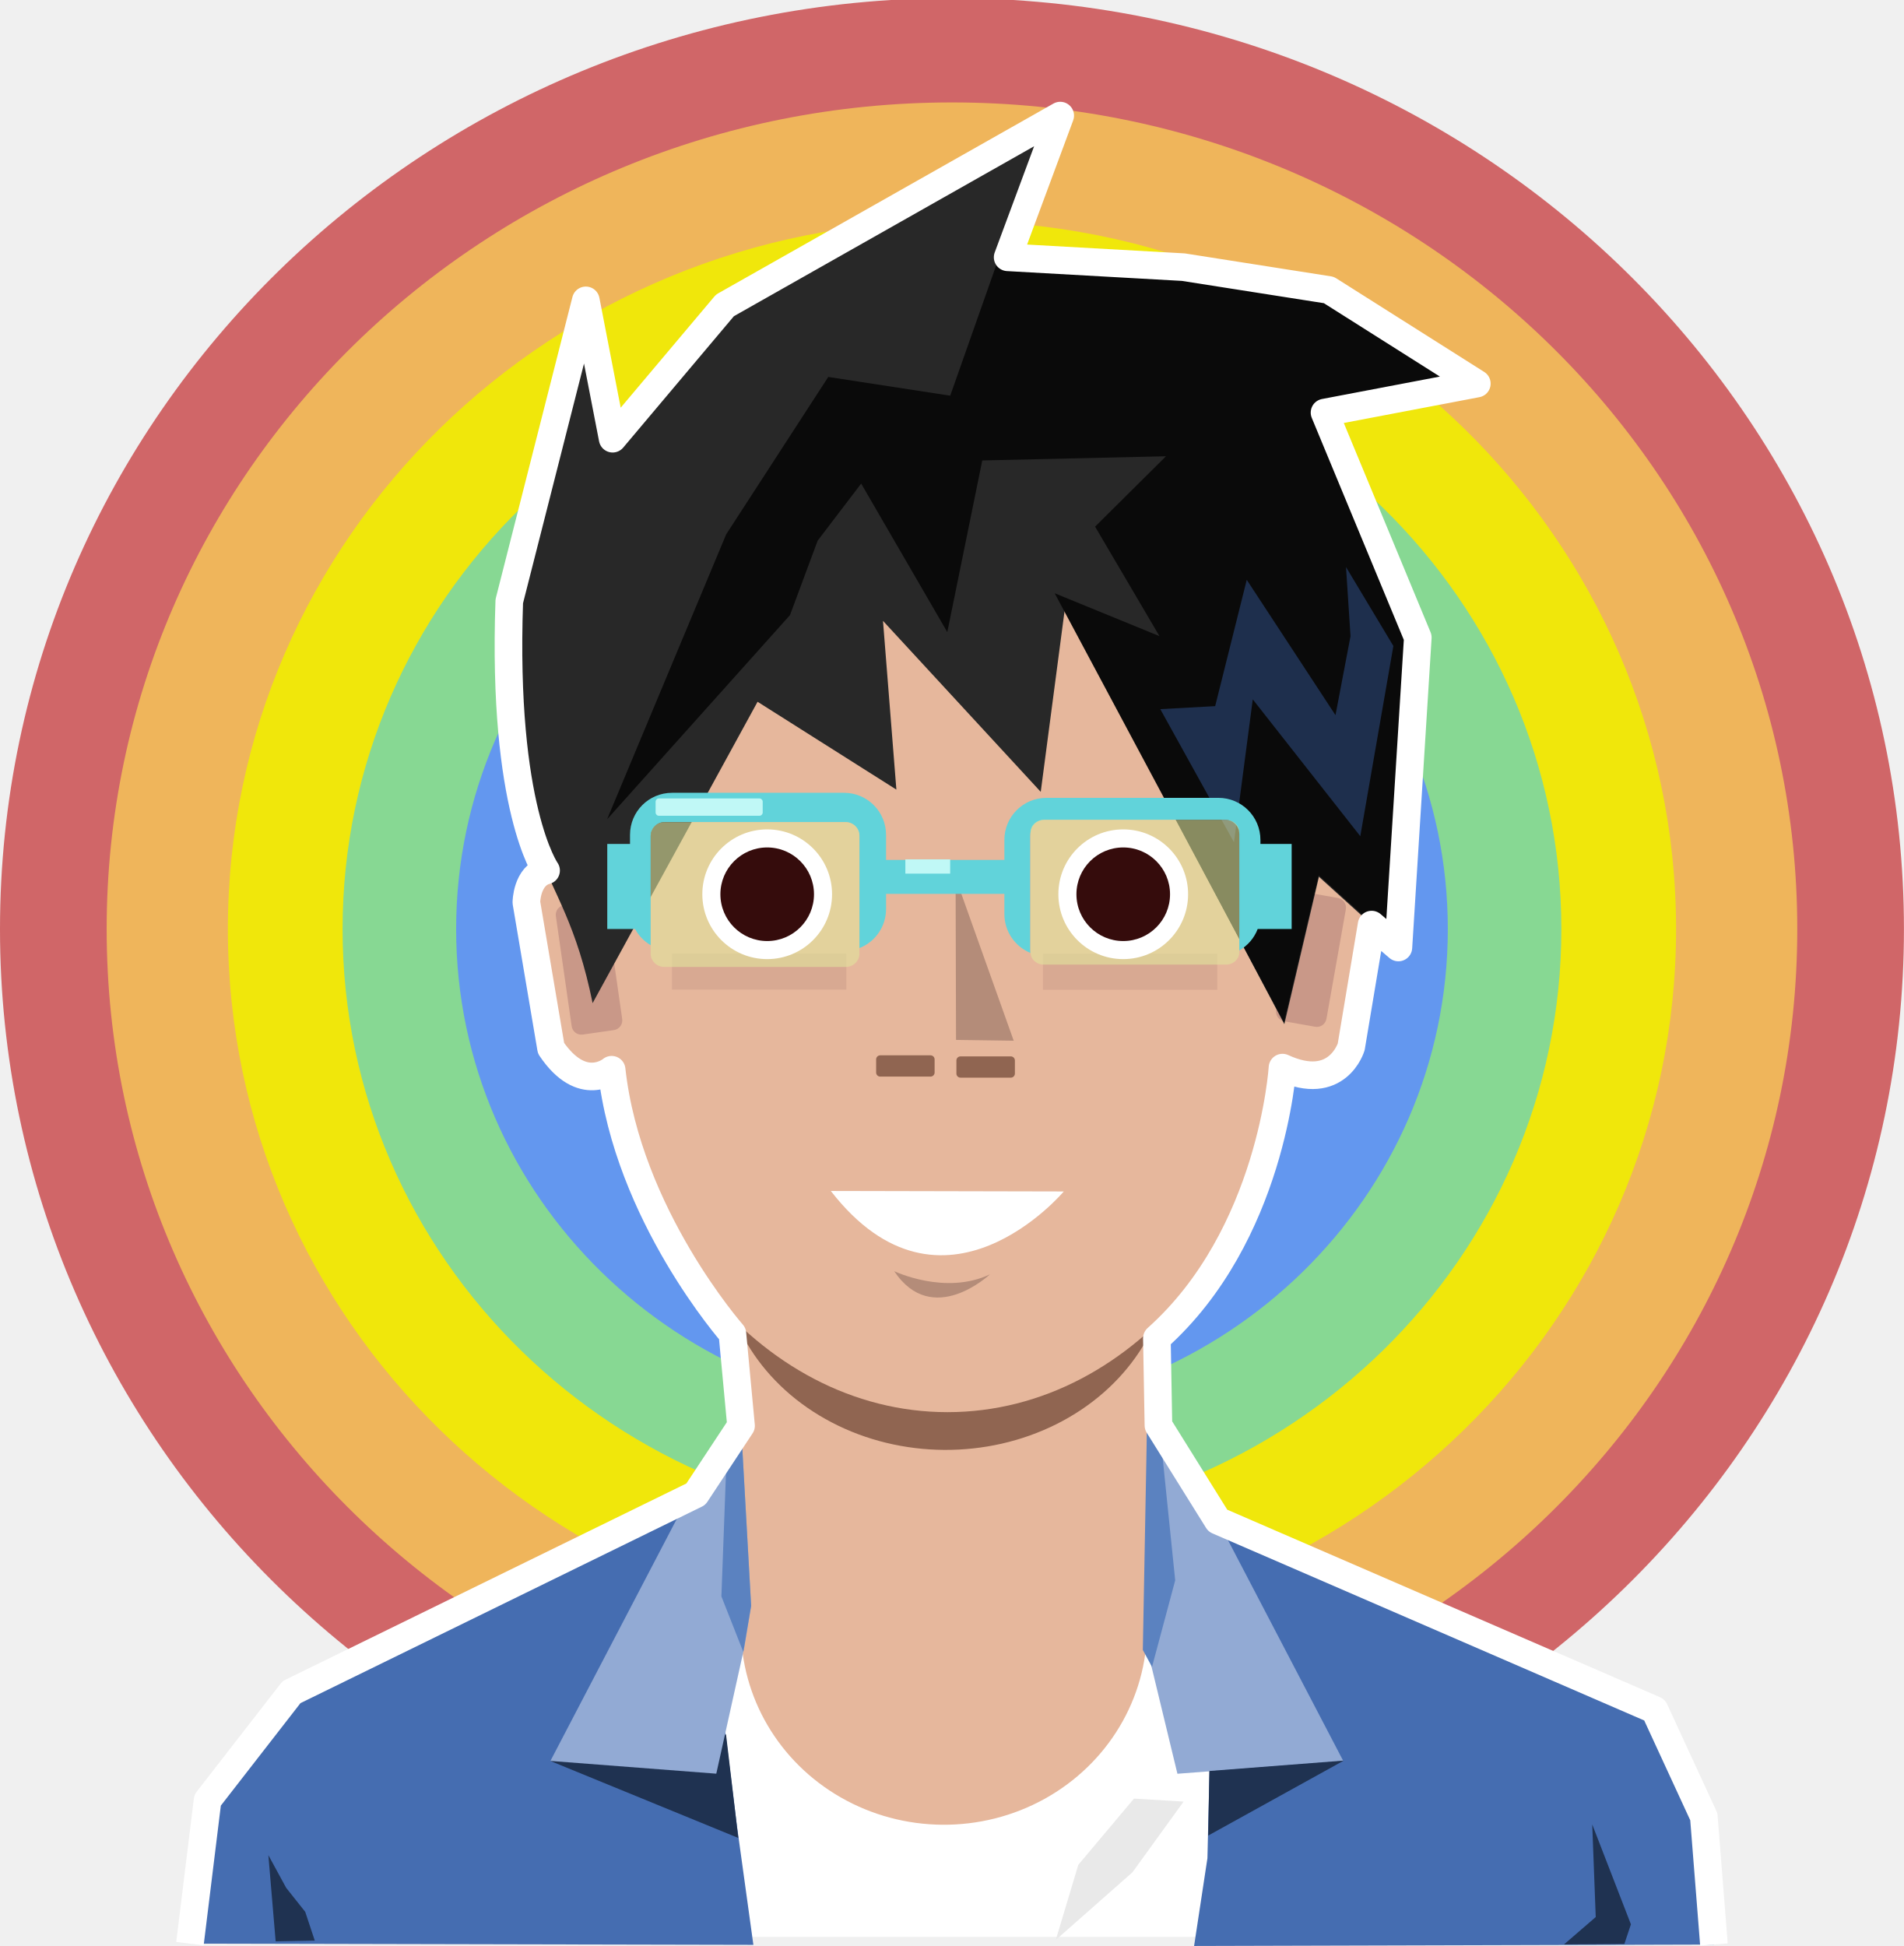
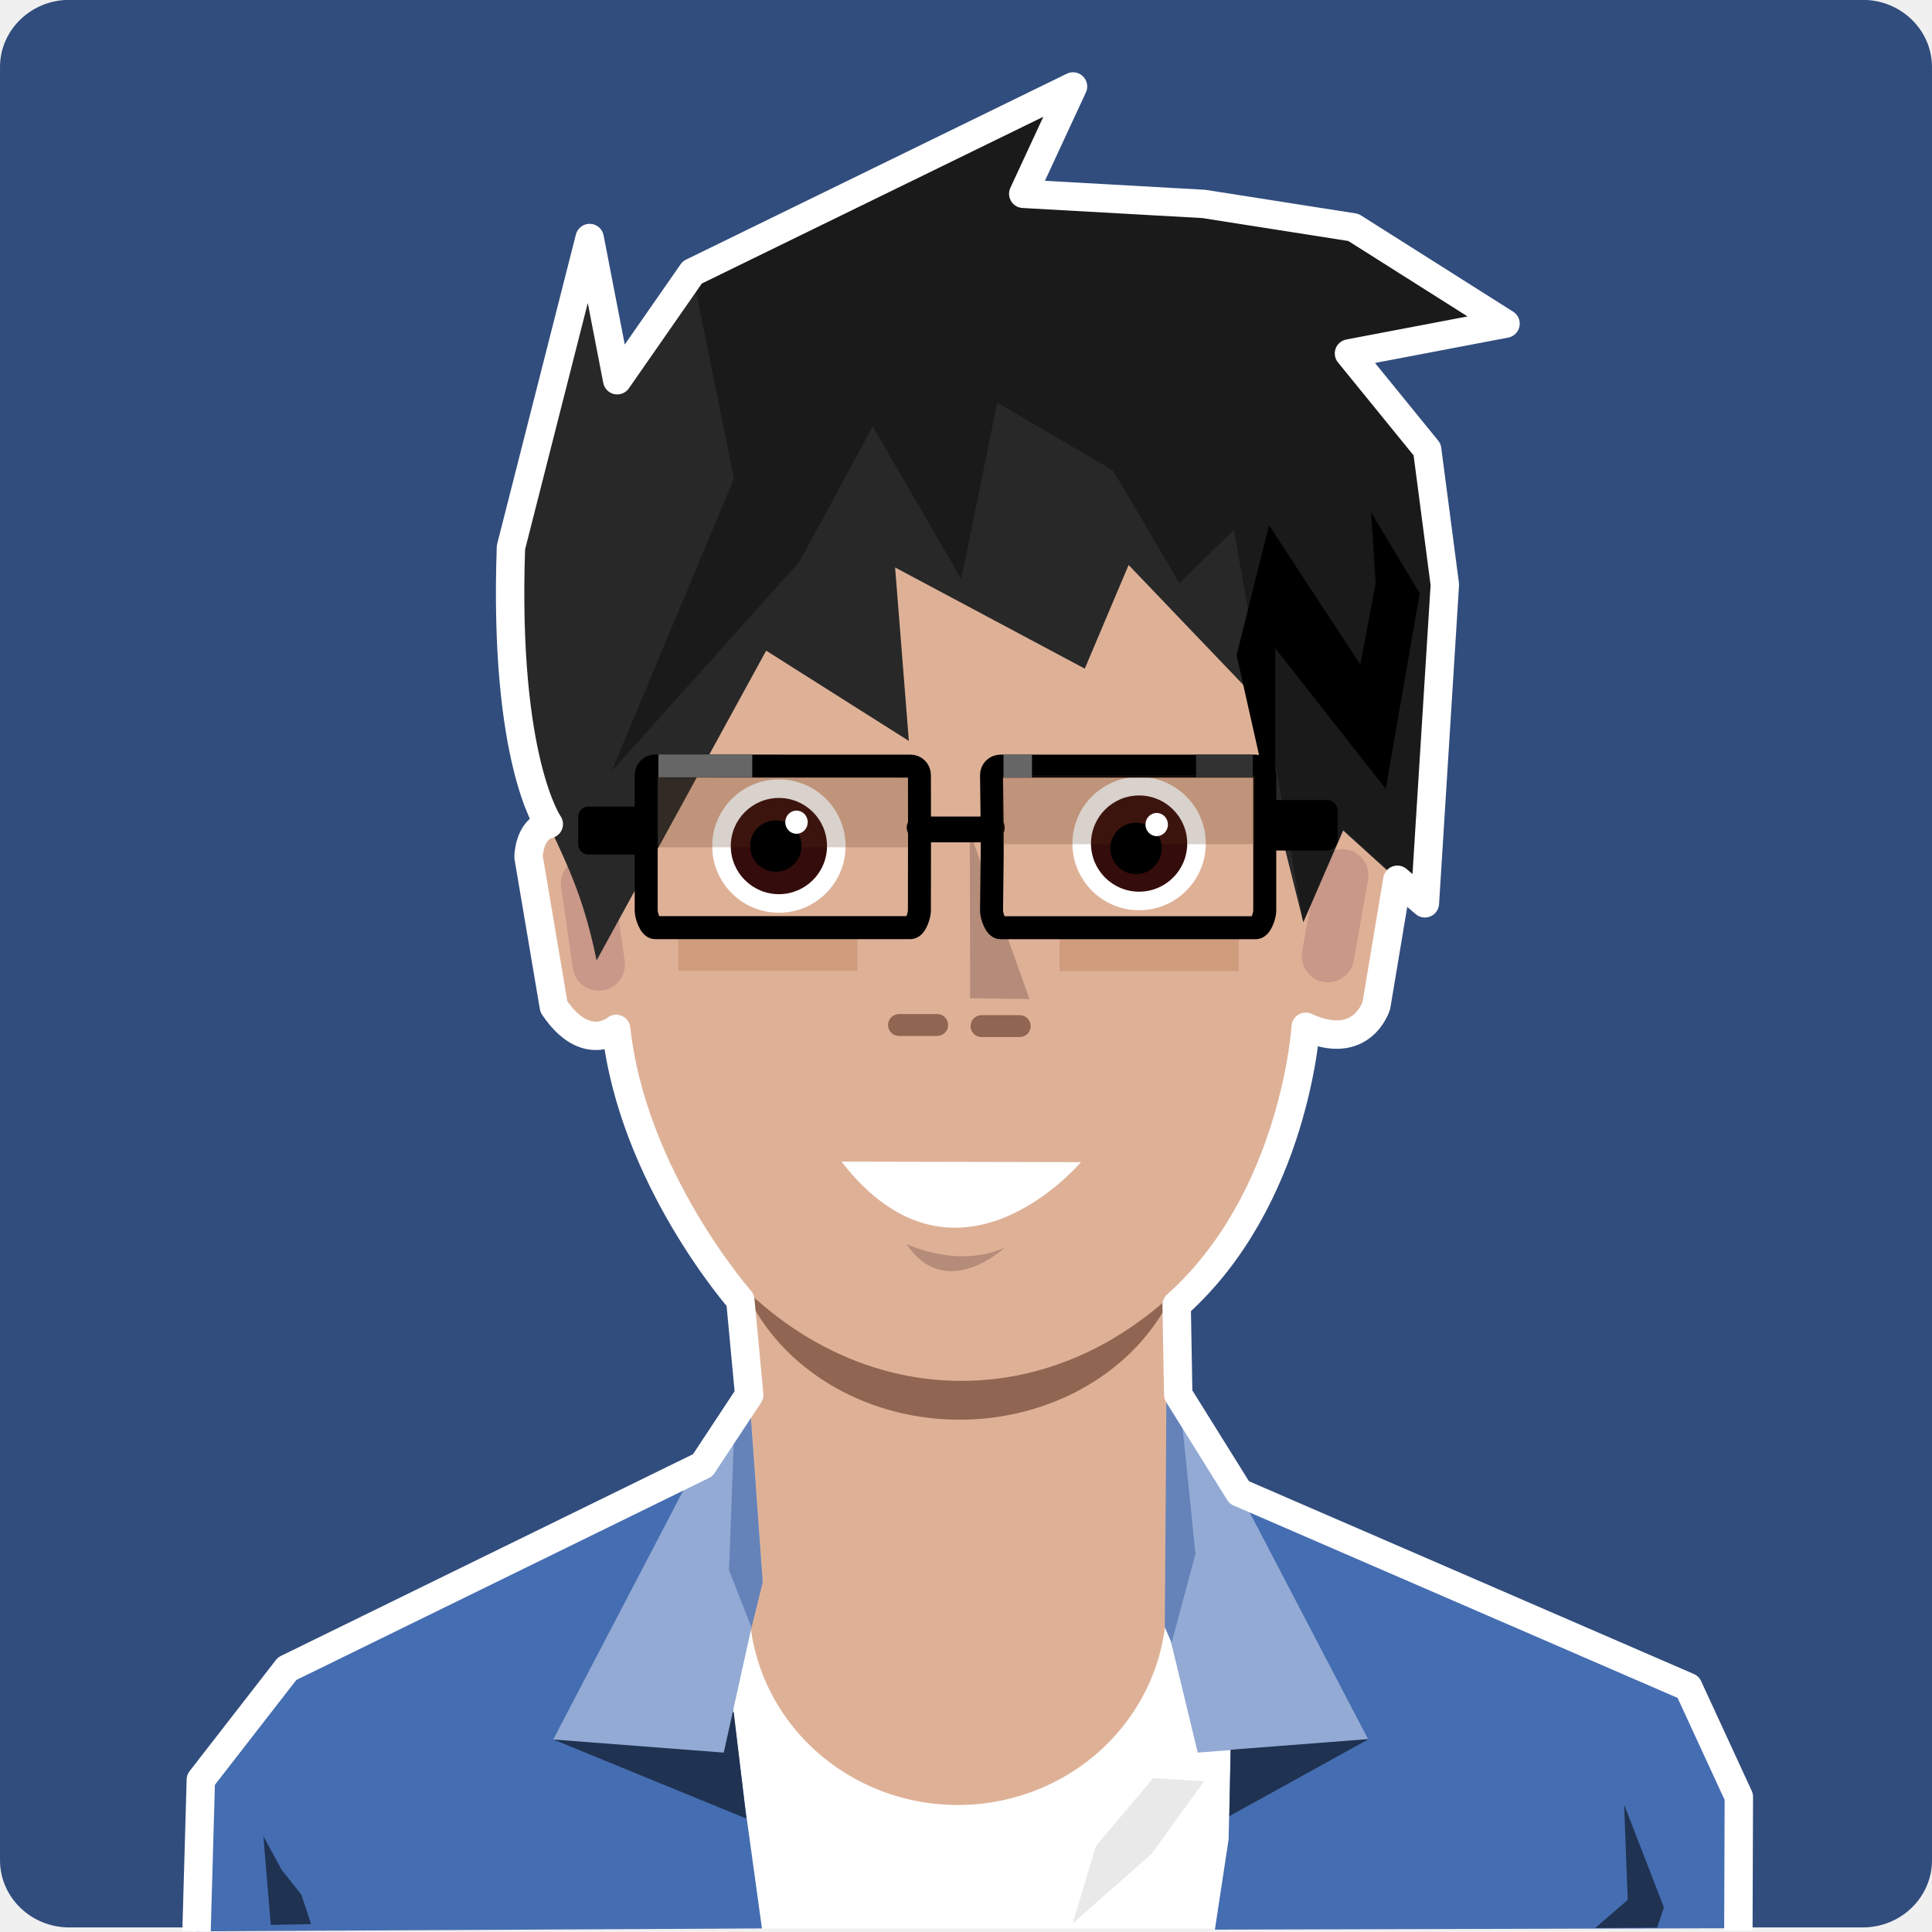
- <svg xmlns="http://www.w3.org/2000/svg" width="1257.196" height="1284.99" viewBox="0 0 332.633 339.987">
-   <style>.B{fill-rule:evenodd}.C{fill:#1f3251}.D{fill-opacity:.588}</style>
-   <g transform="matrix(.47064 0 0 .47064 25.67351 54.69878)">
-     <g transform="matrix(1.005158 0 0 1.007978 119.5695 228.3527)">
-       <rect rx="388.302" width="703.141" height="685.717" x="-173.227" y="-342.54" ry="378.68" fill="#d06668" />
-       <g transform="matrix(2.605716 0 0 2.552544 -77.82811 -34.83732)">
-         <rect rx="132.322" ry="131.732" y="-105.497" x="-21.494" height="238.541" width="239.61" fill="#efb55b" />
-         <circle cx="98.274" cy="-2.912" r="127.852" fill-opacity="0" />
-         <rect rx="113.349" ry="112.843" y="-88.396" x="-4.315" height="204.337" width="205.253" fill="#f0e70b" />
-         <rect rx="95.393" ry="94.967" y="-72.211" x="11.942" height="171.968" width="172.739" fill="#87d893" />
-         <rect rx="77.617" ry="77.271" y="-56.188" x="28.037" height="139.922" width="140.55" fill="#6397ef" />
-       </g>
+ <svg xmlns="http://www.w3.org/2000/svg" width="476.289" height="476.22" viewBox="0 0 126.018 126">
+   <style>.B{fill:#fff}.C{fill-rule:evenodd}.D{fill:#1f3251}.E{stroke-linejoin:round}</style>
+   <g transform="matrix(.47064 0 0 .47064 14.82551 54.05778)">
+     <circle r="127.852" cy="-2.912" cx="98.274" fill-opacity="0" />
+     <rect width="267.758" height="267.144" x="-31.5" y="-114.878" ry="9.317" rx="9.601" fill="#314d7d" />
+     <path d="M69.758 110.312h81.6v42.097h-81.6z" class="B" />
+     <path d="M210.93 152.37l-1.44-18.2-7.02-15.22-62.565-26.676-1.132 47.798-1.9 12.5zm-215.194.435l.598-21L8.3 116.407 65.9 88.21l5.842 47.146 2.357 17.05z" fill="#456db1" class="C" />
+     <path d="M127.83 75.318l12.422 16.663 17.875 34.235-23.63 1.818-6.938-28.693.878-1.604z" fill="#92aad4" class="C" />
+     <path d="M72.518 47.387c-.12 0-.214.096-.214.214v59.556c0 .025.005.05.013.072a28.93 28.064 0 0 0 14.193 24.162 28.93 28.064 0 0 0 29.061.223 28.93 28.064 0 0 0 14.598-24.378h-.038c.01-.025.016-.052.016-.08V47.6c0-.12-.095-.214-.214-.214H72.518z" fill="#deb197" />
+     <path d="M133.38 53.835a31.884 28.064 0 0 1-16.088 24.378 31.884 28.064 0 0 1-32.028-.223A31.884 28.064 0 0 1 69.616 53.39" fill="#906551" />
+     <g fill="#deb197">
+       <ellipse ry="60.413" rx="48.844" cy="16.106" cx="101.742" />
+       <rect transform="rotate(9.474)" y="-27.92" x="148.388" height="31.063" width="12.854" rx="6.358" />
+       <rect transform="matrix(-.986361 .164596 .164596 .986361 0 0)" y="5.743" x="-53.346" height="31.063" width="12.854" rx="6.358" />
    </g>
-     <g transform="matrix(2.605714 0 0 2.605714 50.24211 214.4677)">
-       <path d="M62.78 108.063h81.6v40.96h-81.6z" fill="#fff" />
-       <path d="M203.952 150.12l-1.44-18.2-7.02-15.22-62.565-26.676-1.132 47.798-1.9 12.5zm-217.11-.132l2.515-20.442L1.312 114.16l57.6-28.196 5.842 47.146 2.357 17.05z" fill="#456db1" class="B" />
-       <path d="M120.854 73.07l12.422 16.663 17.875 34.235-23.63 1.818-6.938-28.693.878-1.604z" fill="#92aad4" class="B" />
-       <path d="M65.542 45.138c-.12 0-.214.096-.214.214v59.556c0 .026.005.05.013.072-.004 9.922 5.392 19.108 14.193 24.162 8.943 5.132 20.036 5.217 29.06.223s14.597-14.3 14.598-24.378h-.038c.01-.025.016-.052.016-.08V45.353c0-.12-.095-.214-.214-.214H65.542z" fill="#e6b79c" />
-       <path d="M126.403 51.586c0 10.08-6.14 19.385-16.088 24.378s-22.173 4.908-32.028-.223-15.828-14.52-15.647-24.6" fill="#906551" />
-       <g fill="#e6b79c">
-         <ellipse cx="2061.43" cy="2466.8" rx="748.417" ry="925.674" transform="matrix(.065264 0 0 .065264 -39.77052 -147.1353)" />
-         <rect width="196.952" height="475.967" x="3134.709" y="1679.226" transform="matrix(.064373 .010742 -.010742 .064373 -39.77052 -147.1353)" rx="37.389" />
-         <rect width="196.952" height="475.967" x="-947.614" y="2360.451" transform="matrix(-.064373 .010742 .010742 .064373 -39.77052 -147.1353)" rx="37.389" />
-       </g>
-       <path d="M95.92-1.862l8.278 23.215-8.218-.114z" fill="#b48c79" class="B" />
-       <g fill="#c99888">
-         <rect width="111.413" height="285.495" x="866.201" y="2436.43" transform="matrix(.064602 -.009271 .009271 .064602 -39.77052 -147.1353)" rx="21.379" />
-         <rect width="111.413" height="285.495" x="-3286.335" y="1727.064" transform="matrix(-.064263 -.011384 -.011384 .064263 -39.77052 -147.1353)" rx="21.379" />
-       </g>
-       <g class="B">
-         <path d="M110.824-110.445L63.06-83.403l-15.998 18.99-3.82-19.706-10.907 42.87C31.45-1.297 39.703-6.25 44.208 16l23.5-42.933L87.482-14.42l-1.907-24.04L108.048-14.1l3.428-26.03 31.277 59.127 4.927-20.994 11.354 10.283 2.766-44.16-7.563-17.875-9.77-15.945 25.707-2.57-41.806-16.59-25.033-1.404z" fill="#282828" />
-         <path d="M128.368-88.854l-26.07-1.95-7.146 20.267L77.78-73.21l-14.542 22.42-16.966 40.598L72.327-39.28l3.94-10.604 6.2-8.132 12.27 21.16 4.982-24.457 26.173-.595-10.1 10.025 9.17 15.6-14.928-6.11 32.674 61.166L147.646-2.2 159 8.073l2.766-44.16-7.563-17.875-5.724-14.17 21.66-4.345L149.095-85.6z" fill="#0a0a0a" />
-         <path d="M125.08-25.883l10.497 18.96 2.678-20.352L153.572-7.78l4.713-27.1-6.748-11.247.643 9.855-2.142 11.247-12.64-19.28-4.5 17.995z" fill="#1e2f4d" />
-       </g>
-       <path d="M55.533-13.965c-3.323 0-5.998 2.675-5.998 5.998v1.287h-3.24V5.44h3.96c.518.958 1.29 1.754 2.227 2.307V-7.812a1.98 1.98 0 0 1 1.984-1.984h25.768a1.98 1.98 0 0 1 1.985 1.984v15.97a5.98 5.98 0 0 0 3.795-5.578V.432h16.854V3.3c0 2.51 1.53 4.65 3.71 5.547-.02-.123-.037-.248-.037-.378V-7.87c0-.2.035-.39.083-.572.15-.95.96-1.672 1.952-1.672h25.77a1.98 1.98 0 0 1 1.984 1.984V8.496c1.193-.683 2.13-1.756 2.625-3.058h4.84V-6.68h-4.45v-.568c0-3.323-2.675-5.998-5.998-5.998h-24.48c-3.323 0-5.998 2.675-5.998 5.998v2.85H86.012v-3.57c0-3.323-2.675-5.998-5.998-5.998z" fill="#61d3da" />
-       <g transform="matrix(.065264 0 0 .065264 -39.77052 -147.1353)" fill="#906551">
-         <rect width="127.661" height="46.422" x="1905.624" y="2613.56" rx="8.908" />
-         <rect width="127.661" height="46.422" x="2080.867" y="2615.881" rx="8.908" />
-       </g>
-       <path d="M78.144 42.76l33.187.07s-17.227 20.497-33.187-.07z" fill="#fff" class="B" />
-       <g fill="#c0f8f6">
-         <rect width="233.783" height="37.88" x="1424.252" y="2052.779" transform="matrix(.065264 0 0 .065264 -39.77052 -147.1353)" rx="7.269" />
-         <path d="M88.763-4.484h6.383v2.035h-6.383z" />
-       </g>
-       <g class="B">
-         <path d="M132.074 125.392l-.168 9.2 19.314-10.68z" class="C" />
-         <path d="M121.33 129.327l-7.927 9.426-3.213 10.71 10.926-9.64 7.284-10.07z" fill="#e9e9e9" />
-         <path d="M87.173 54.186s7.27 3.484 13.634.454c0 0-8.18 7.726-13.634-.454z" fill="#b48c79" />
-       </g>
-       <path d="M55.513 8.92h24.843v5.15H55.513zm52.847.033h24.843v5.15H108.36z" opacity=".46" fill="#c99888" />
-       <path d="M123.183 76.232l-.592 31.914 1.31 2.422 3.303-12.335-1.975-19.278z" fill="#5b82c0" />
-       <path d="M63.215 120.192l-25.02 3.776 26.767 10.965z" class="C" />
-       <g class="B">
-         <path d="M65.352 76.2l-9.28 13.523-17.875 34.235 23.63 1.818 4.023-18.148.942-5.76z" fill="#92aad4" />
-         <path d="M65.352 76.2l-2.003 2.915-.794 21.404 3.123 7.92 1.114-6.57z" fill="#5b82c0" />
-       </g>
-       <rect width="455.648" height="316.071" x="1413.481" y="2104.547" ry="28.783" rx="30.035" transform="matrix(.065264 0 0 .065264 -39.77052 -147.1353)" fill="#e1e59d" class="D" />
-       <g transform="matrix(.065264 0 0 .065264 -38.46525 -143.7622)">
-         <circle r="141.587" cy="2210.267" cx="1647.831" fill="#fff" />
-         <circle cy="2210.267" cx="1647.831" r="102.163" fill="#350c0c" />
-       </g>
-       <rect width="455.648" height="316.071" x="2242.642" y="2099.479" ry="26.696" transform="matrix(.065264 0 0 .065264 -39.77052 -147.1353)" rx="29.2" fill="#e1e59d" class="D" />
-       <g transform="matrix(.065264 0 0 .065264 -41.07579 -143.7622)">
-         <circle r="141.587" cy="2210.267" cx="2465.009" fill="#fff" />
-         <circle r="102.163" cy="2210.267" cx="2465.009" fill="#350c0c" />
-       </g>
-       <path d="M-13.157 149.988l2.515-20.442L1.312 114.16l57.6-28.196 6.44-9.753-1.23-13.127S49.177 46.12 46.918 25.49c0 0-4.166 3.564-8.633-3.062L34.77 1.65s.025-3.8 2.81-4.543c0 0-6.277-8.87-5.246-38.354l10.907-42.87 3.82 19.706 15.998-18.99 47.765-27.04-7.49 20.186 25.033 1.404 20.727 3.254 21.08 13.337-21.696 4.13 13.287 32.046L159 8.073l-3.813-3.262-2.91 17.417s-1.958 6.575-9.788 2.96c0 0-1.48 23.898-17.895 38.555l.222 12.417 8.46 13.57 62.216 26.958 7.02 15.22 1.44 18.2" fill="none" stroke="#fff" stroke-linejoin="round" stroke-width="3.935" />
-       <path d="M-.946 149.663l-1.04-12.284 2.54 4.662 2.713 3.417 1.36 4.1zm183.54.437l4.52-3.9-.5-13.196 5.512 14.232-.935 2.806z" class="C" />
+     <path d="M102.897.387l8.278 23.215-8.218-.114z" fill="#b48c79" class="C" />
+     <g fill="#c99888">
+       <rect transform="rotate(351.834)" y="10.934" x="44.651" height="18.632" width="7.271" rx="3.636" />
+       <rect transform="matrix(-.98467 -.174428 -.174428 .98467 0 0)" y="-24.231" x="-156.915" height="18.632" width="7.271" rx="3.636" />
    </g>
+     <g class="C">
+       <path d="M114.79-99.763L64.43-77.11l-10.4 14.945-3.82-19.706L39.312-39C38.427.952 46.68-4 51.184 18.248l23.5-42.933L94.46-12.173l-1.907-24.04 26.288 14.022 6.074-14.366L141.9-18.803l-2.025-5.26 9.252 37.003 5.53-12.688 11.354 10.283 2.766-44.16-7.563-17.875-9.77-15.945 25.707-2.57-41.806-16.59L110.312-88z" fill="#282828" />
+       <path d="M135.345-86.606l-26.07-1.95 5.515-11.207L64.43-77.11l5.786 28.565L53.25-7.946 79.304-37.03l10.15-18.735 12.27 21.16 4.982-24.457 16.073 9.43 9.17 15.6 7.56-7.414 9.62 54.38L154.623.038l11.354 10.283 2.766-44.16-2.452-18.727-10.835-13.32 21.66-4.345-21.045-13.122z" fill="#1a1a1a" />
+       <path d="M139.875-24.062l5.375 23.86-.02-24.824L160.55-5.532l4.713-27.1-6.748-11.247.643 9.855-2.142 11.247-12.64-19.28-4.5 17.995z" />
+     </g>
+     <g fill="#906551">
+       <rect y="25.684" x="91.574" height="3.03" width="8.332" rx="1.515" />
+       <rect y="25.835" x="103.011" height="3.03" width="8.332" rx="1.515" />
+     </g>
+     <g class="C">
+       <path d="M85.12 46.133l33.187.07S101.08 66.7 85.12 46.133z" class="B" />
+       <path d="M139.05 127.64l-.168 9.2 19.314-10.68z" class="D" />
+       <path d="M128.307 131.575l-7.927 9.426-3.213 10.71 10.926-9.64 7.284-10.07z" fill="#e9e9e9" />
+       <path d="M94.15 57.56s7.27 3.484 13.634.454c0 0-8.18 7.726-13.634-.454z" fill="#b48c79" />
+     </g>
+     <path d="M62.5 14.542h24.843v5.15H62.5zm52.845.033h24.843v5.15h-24.843z" fill="#d09c7e" />
+     <path d="M130.16 78.48l-.232 32.174.95 2.162 3.303-12.335-1.975-19.278z" fill="#6583b9" />
+     <path d="M70.192 122.44l-25.02 3.776L71.94 137.18z" class="D" />
+     <g class="C">
+       <path d="M72.33 78.46l-9.28 13.523-17.875 34.235 23.63 1.818 4.023-18.148 1.368-5.467z" fill="#92aad4" />
+       <path d="M72.33 78.46l-2.003 2.915-.794 21.404 3.123 7.92 1.54-6.278z" fill="#6583b9" />
+     </g>
+     <g transform="matrix(.065264 0 0 .065264 -31.0964 -141.8534)">
+       <circle cx="1647.831" cy="2210.267" r="141.587" class="B" />
+       <circle r="102.163" cx="1647.831" cy="2210.267" fill="#350c0c" />
+     </g>
+     <g transform="matrix(.065264 0 0 .065264 -34.50707 -142.199)">
+       <circle cx="2465.009" cy="2210.267" r="141.587" class="B" />
+       <circle cx="2465.009" cy="2210.267" r="102.163" fill="#350c0c" />
+     </g>
+     <path d="M-4.264 152.805l.598-21L8.29 116.407l57.6-28.196 6.44-9.753-1.23-13.127S56.154 48.37 53.895 27.74c0 0-4.166 3.564-8.633-3.062l-3.514-20.78s.025-3.8 2.81-4.543c0 0-6.277-8.87-5.246-38.354L50.22-81.87l3.82 19.706 10.4-14.945 52.77-25.767L110.312-88l25.033 1.404 20.727 3.254 21.08 13.337-21.696 4.13 10.835 13.32 2.452 18.727-2.766 44.16-3.813-3.262-2.91 17.417s-1.958 6.575-9.788 2.96c0 0-1.48 23.898-17.895 38.555l.222 12.417 8.46 13.57 62.216 26.958 7.02 15.22-.067 18.51" fill="none" stroke="#fff" stroke-width="3.935" class="E" />
+     <path d="M6.03 151.912L5 139.628l2.54 4.662 2.713 3.417 1.36 4.1zm183.542.438l4.52-3.9-.5-13.196 5.512 14.232-.935 2.806z" class="D" />
+     <g stroke="#000" stroke-miterlimit="2.5" class="E">
+       <path d="M59.292-8.692c-.685 0-1.236.552-1.236 1.236v18.8c0 .685.552 2.36 1.236 2.36h35.394c.685 0 1.235-1.676 1.236-2.36l.01-7.698V.283h10.076v3.373l-.09 7.698c-.008.685.552 2.36 1.236 2.36h35.394c.685 0 1.236-1.676 1.236-2.36v-18.8c0-.685-.552-1.236-1.236-1.236h-35.394a1.23 1.23 0 0 0-1.236 1.236l.09 7.347c-.22-.34.436 0 0 0H95.933c-.51 0 .19-.44 0 0l-.01-7.347c-.001-.685-.552-1.236-1.236-1.236z" fill="#61d3da" fill-opacity="0" stroke-width="3.187" />
+       <path d="M50.05-1.664h6.2V2.15h-6.2z" stroke-width="2.836" />
+       <path d="M145.59-2.472h6.785v3.974h-6.785z" stroke-width="3.028" />
+     </g>
+     <path d="M107.382-7.436h35.055v9.573h-35.055zm-47.63.318h34.553v9.686H59.752z" fill-opacity=".225" fill="#55311a" />
+     <circle r="3.567" cy="2.397" cx="76.02" />
+     <ellipse ry="1.606" rx="1.556" cy="-.911" cx="78.886" class="B" />
+     <circle r="3.567" cy="2.724" cx="125.941" />
+     <ellipse ry="1.606" rx="1.556" cy="-.584" cx="128.807" class="B" />
+     <path d="M59.752-10.3h13.006v3.173H59.752zm47.825-.015h3.945v3.22h-3.945z" fill="#666" />
+     <path d="M134.263-10.268h7.873v3.145h-7.873z" fill="#323232" />
  </g>
</svg>
